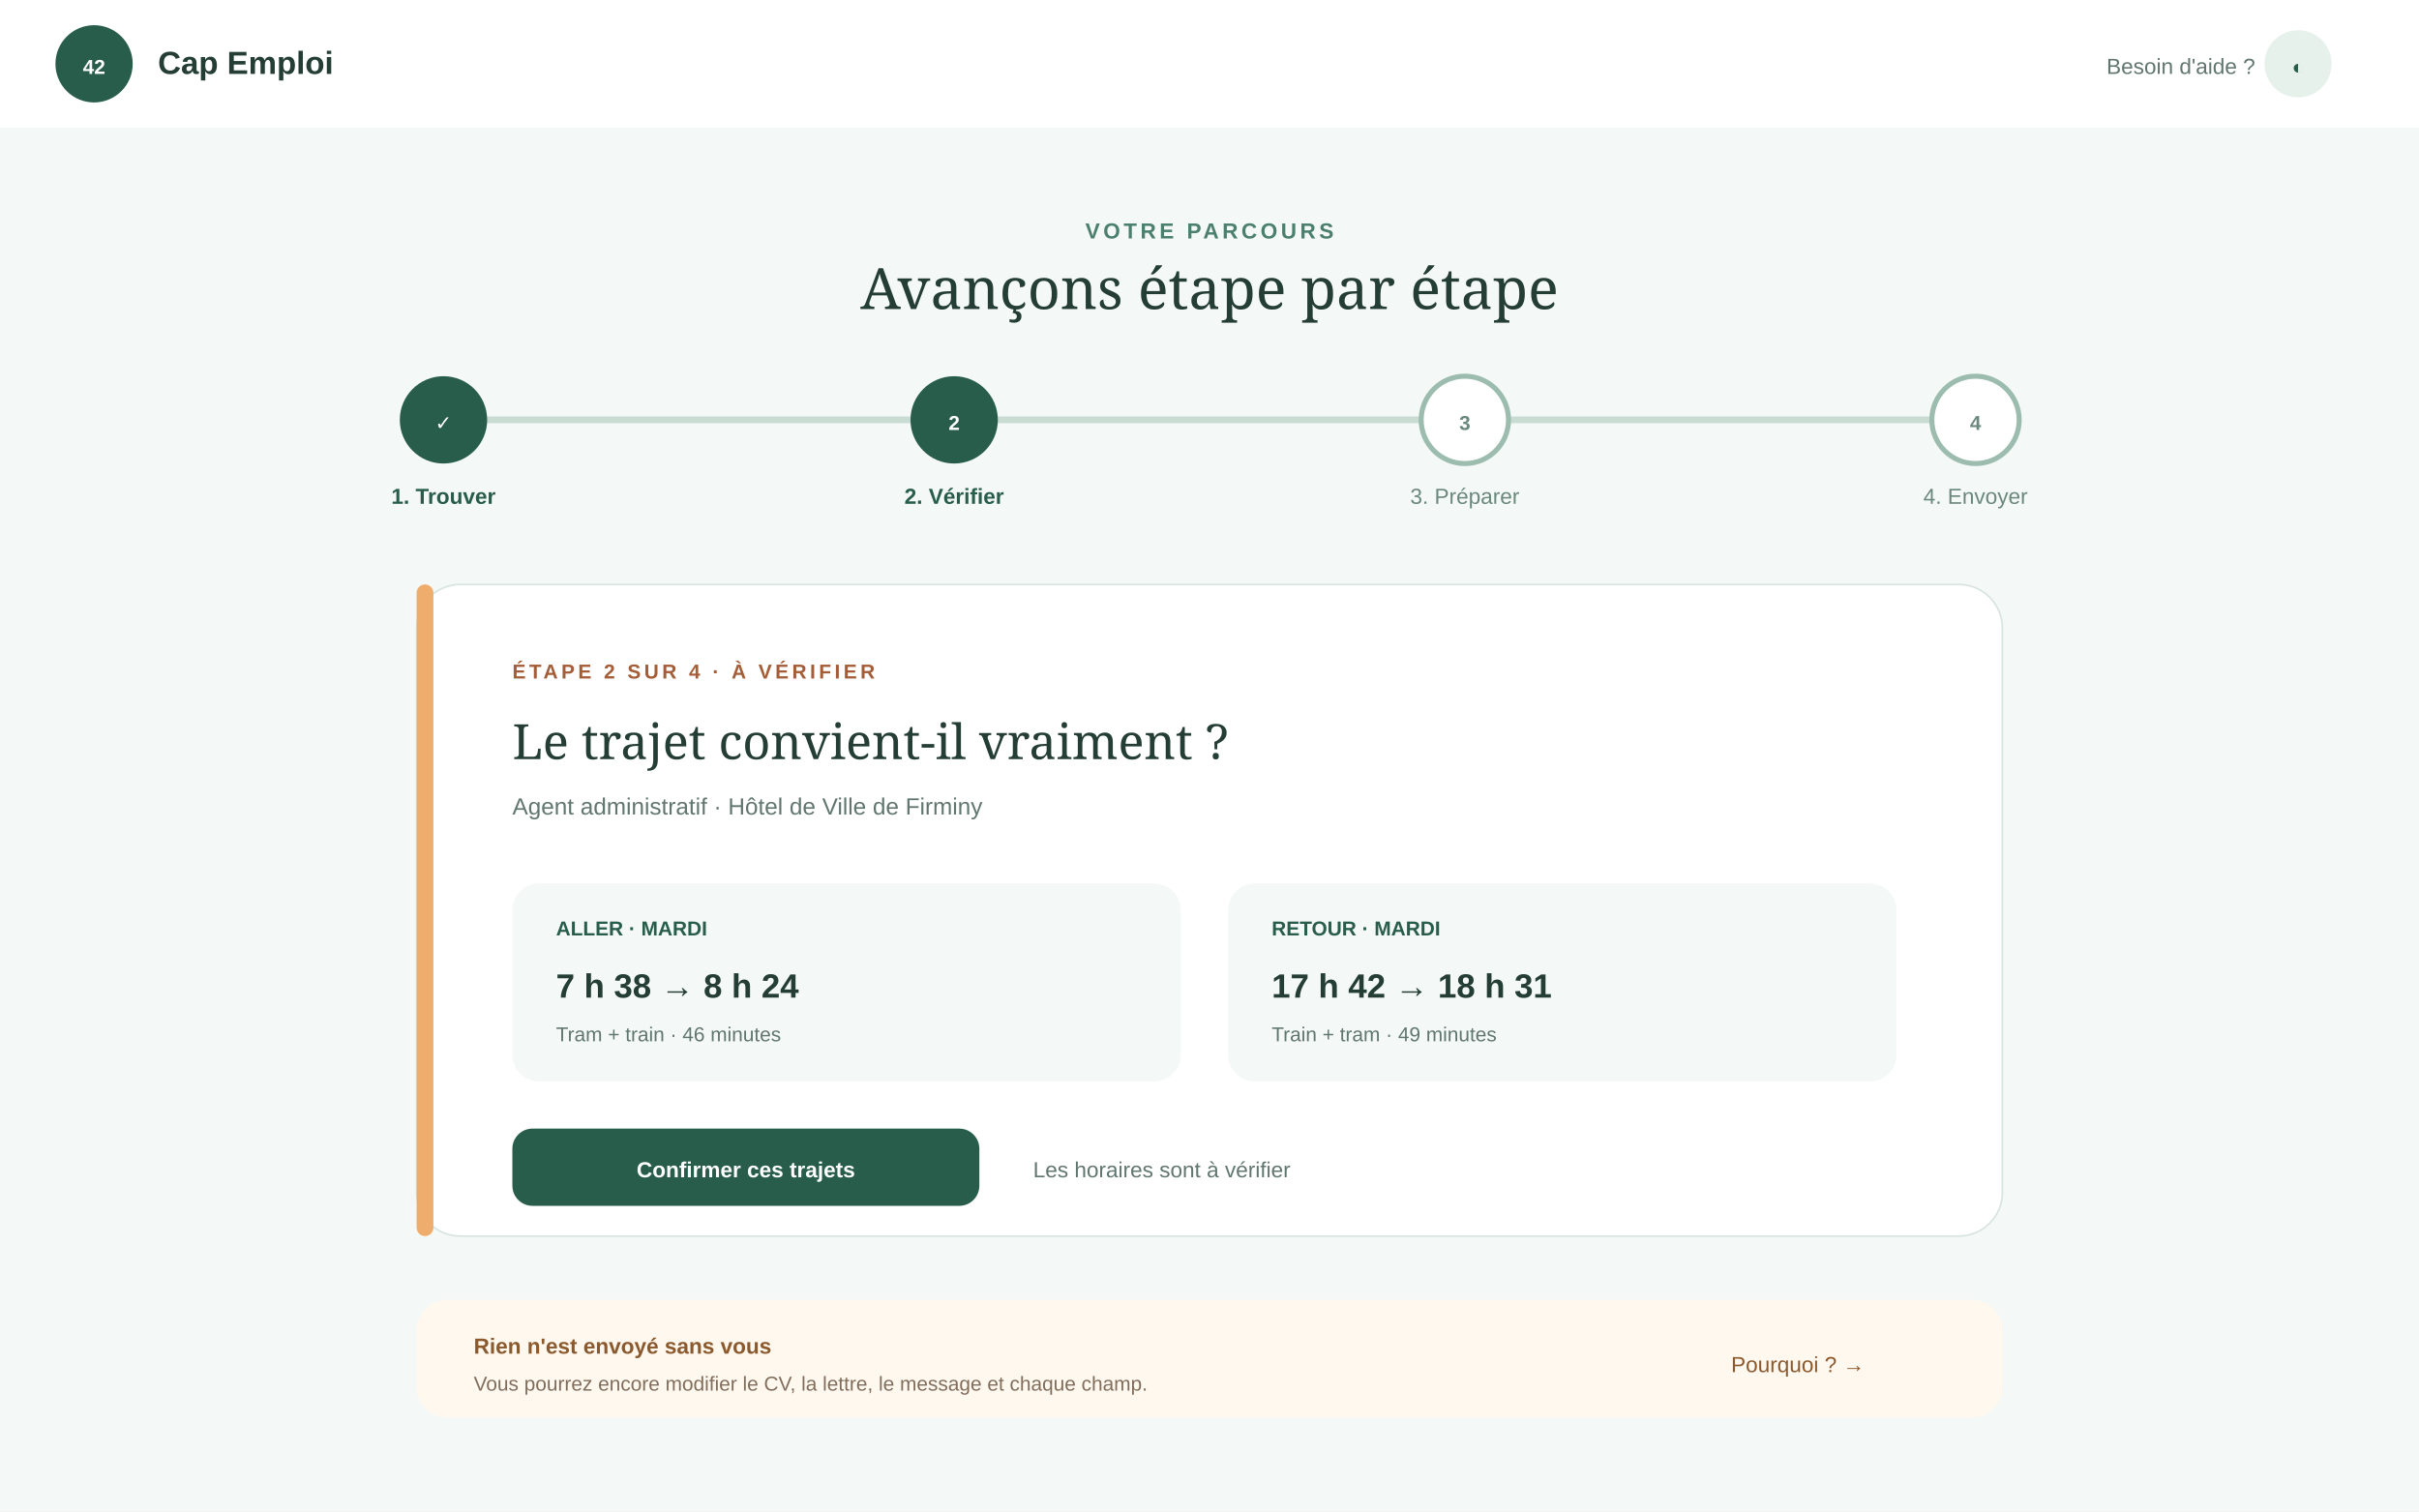
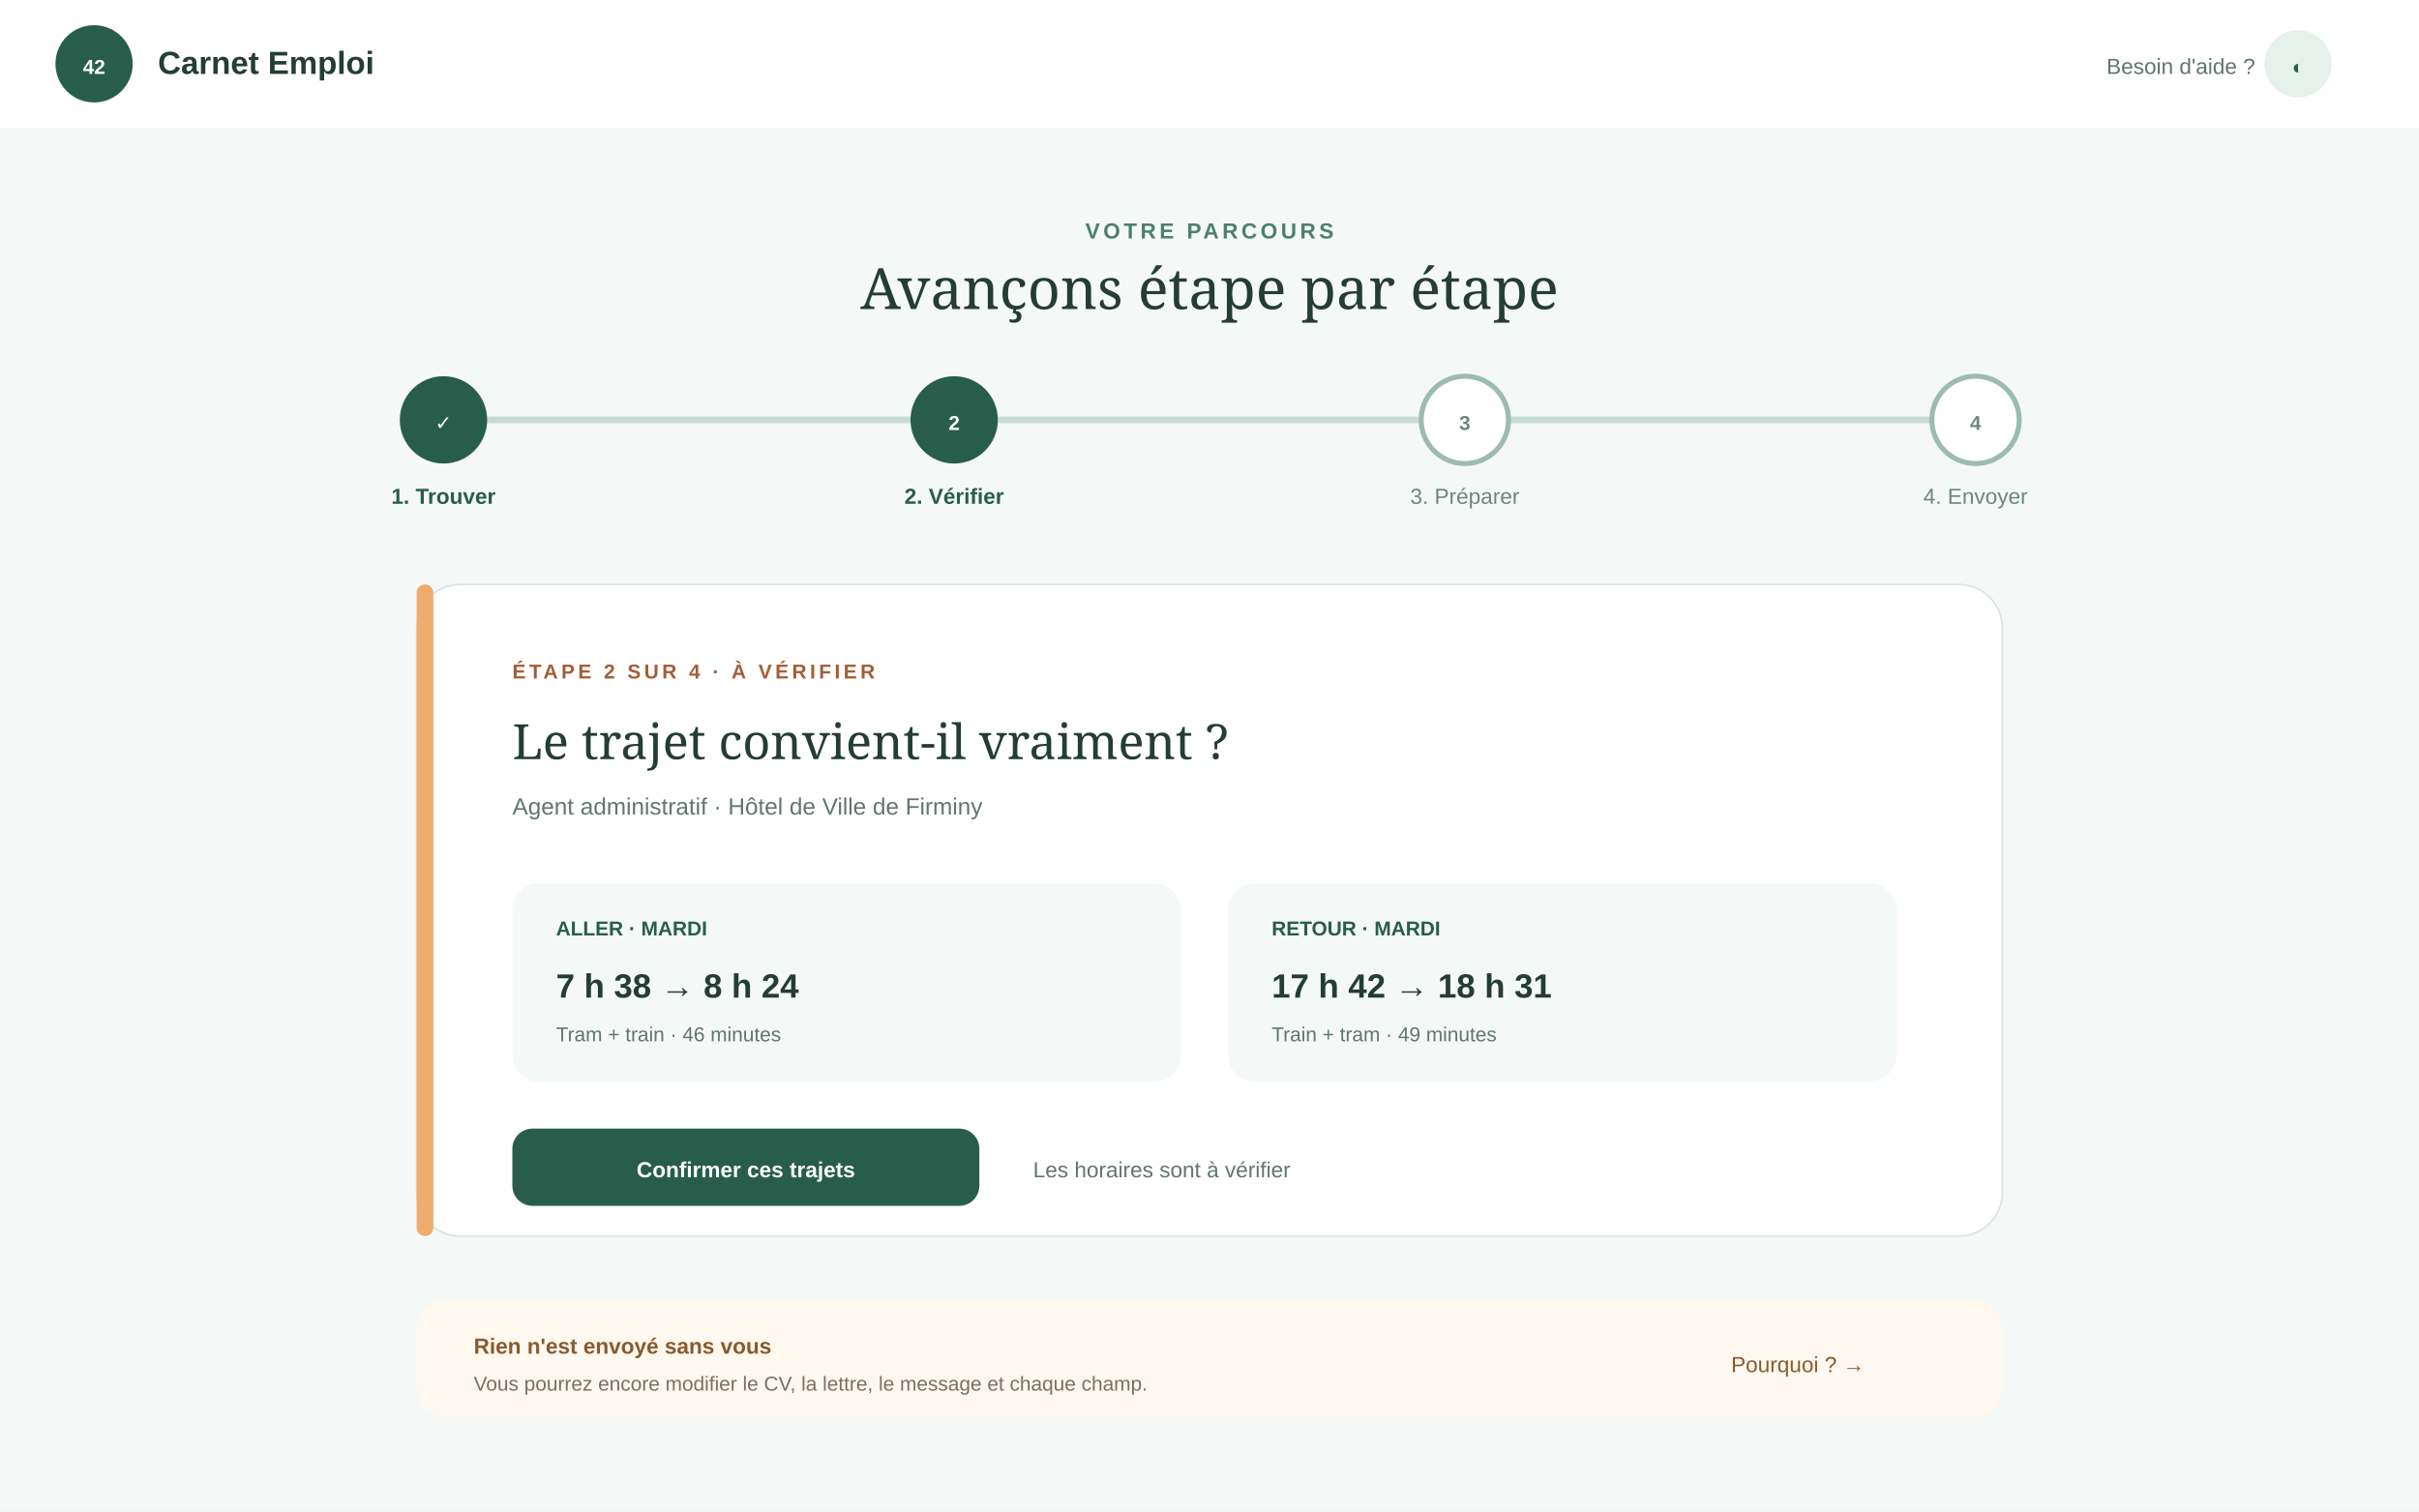
<svg xmlns="http://www.w3.org/2000/svg" width="1440" height="900" viewBox="0 0 1440 900" role="img" aria-labelledby="title desc">
  <rect width="1440" height="900" fill="#f4f8f6" />
  <rect x="0" y="0" width="1440" height="76" fill="white" />
  <circle cx="56" cy="38" r="23" fill="#285d4c" />
  <text x="56" y="44" text-anchor="middle" font-family="Arial" font-weight="700" fill="white">42</text>
-   <text x="94" y="44" font-family="Arial" font-size="19" font-weight="700" fill="#243d35">Cap Emploi</text>
+   <text x="94" y="44" font-family="Arial" font-size="19" font-weight="700" fill="#243d35">Carnet Emploi</text>
  <text x="1254" y="44" font-family="Arial" font-size="13" fill="#60766e">Besoin d'aide ?</text>
  <circle cx="1368" cy="38" r="20" fill="#e6f1ec" />
  <text x="1368" y="44" text-anchor="middle" font-family="Arial" fill="#285d4c">◐</text>
  <text x="720" y="142" text-anchor="middle" font-family="Arial" font-size="13" font-weight="700" letter-spacing="2" fill="#4c806e">VOTRE PARCOURS</text>
  <text x="720" y="184" text-anchor="middle" font-family="Georgia" font-size="34" fill="#243d35">Avançons étape par étape</text>
  <path d="M264 250H1176" stroke="#c8dcd4" stroke-width="4" />
  <g font-family="Arial" text-anchor="middle">
    <circle cx="264" cy="250" r="26" fill="#285d4c" />
    <text x="264" y="256" fill="white" font-weight="700">✓</text>
    <text x="264" y="300" fill="#285d4c" font-size="13" font-weight="700">1. Trouver</text>
    <circle cx="568" cy="250" r="26" fill="#285d4c" />
    <text x="568" y="256" fill="white" font-weight="700">2</text>
    <text x="568" y="300" fill="#285d4c" font-size="13" font-weight="700">2. Vérifier</text>
    <circle cx="872" cy="250" r="26" fill="white" stroke="#9bbcaf" stroke-width="3" />
    <text x="872" y="256" fill="#6b887d" font-weight="700">3</text>
    <text x="872" y="300" fill="#6b887d" font-size="13">3. Préparer</text>
    <circle cx="1176" cy="250" r="26" fill="white" stroke="#9bbcaf" stroke-width="3" />
    <text x="1176" y="256" fill="#6b887d" font-weight="700">4</text>
    <text x="1176" y="300" fill="#6b887d" font-size="13">4. Envoyer</text>
  </g>
  <rect x="248" y="348" width="944" height="388" rx="26" fill="white" stroke="#d8e5df" />
  <rect x="248" y="348" width="10" height="388" rx="5" fill="#efad6d" />
  <text x="305" y="404" font-family="Arial" font-size="12" font-weight="700" letter-spacing="2" fill="#a45d37">ÉTAPE 2 SUR 4 · À VÉRIFIER</text>
  <text x="305" y="452" font-family="Georgia" font-size="29" fill="#243d35">Le trajet convient-il vraiment ?</text>
  <text x="305" y="485" font-family="Arial" font-size="14" fill="#60766e">Agent administratif · Hôtel de Ville de Firminy</text>
  <rect x="305" y="526" width="398" height="118" rx="16" fill="#f4f8f6" />
  <text x="331" y="557" font-family="Arial" font-size="12" font-weight="700" fill="#285d4c">ALLER · MARDI</text>
  <text x="331" y="594" font-family="Arial" font-size="20" font-weight="700" fill="#243d35">7 h 38  →  8 h 24</text>
  <text x="331" y="620" font-family="Arial" font-size="12" fill="#60766e">Tram + train · 46 minutes</text>
  <rect x="731" y="526" width="398" height="118" rx="16" fill="#f4f8f6" />
  <text x="757" y="557" font-family="Arial" font-size="12" font-weight="700" fill="#285d4c">RETOUR · MARDI</text>
  <text x="757" y="594" font-family="Arial" font-size="20" font-weight="700" fill="#243d35">17 h 42  →  18 h 31</text>
  <text x="757" y="620" font-family="Arial" font-size="12" fill="#60766e">Train + tram · 49 minutes</text>
  <rect x="305" y="672" width="278" height="46" rx="12" fill="#285d4c" />
  <text x="444" y="701" text-anchor="middle" font-family="Arial" font-size="13" font-weight="700" fill="white">Confirmer ces trajets</text>
  <text x="615" y="701" font-family="Arial" font-size="13" fill="#60766e">Les horaires sont à vérifier</text>
  <rect x="248" y="774" width="944" height="70" rx="18" fill="#fff8ee" />
  <text x="282" y="806" font-family="Arial" font-size="13" font-weight="700" fill="#8a592e">Rien n'est envoyé sans vous</text>
  <text x="282" y="828" font-family="Arial" font-size="12" fill="#806d5c">Vous pourrez encore modifier le CV, la lettre, le message et chaque champ.</text>
  <text x="1110" y="817" text-anchor="end" font-family="Arial" font-size="13" fill="#8a592e">Pourquoi ?  →</text>
</svg>
